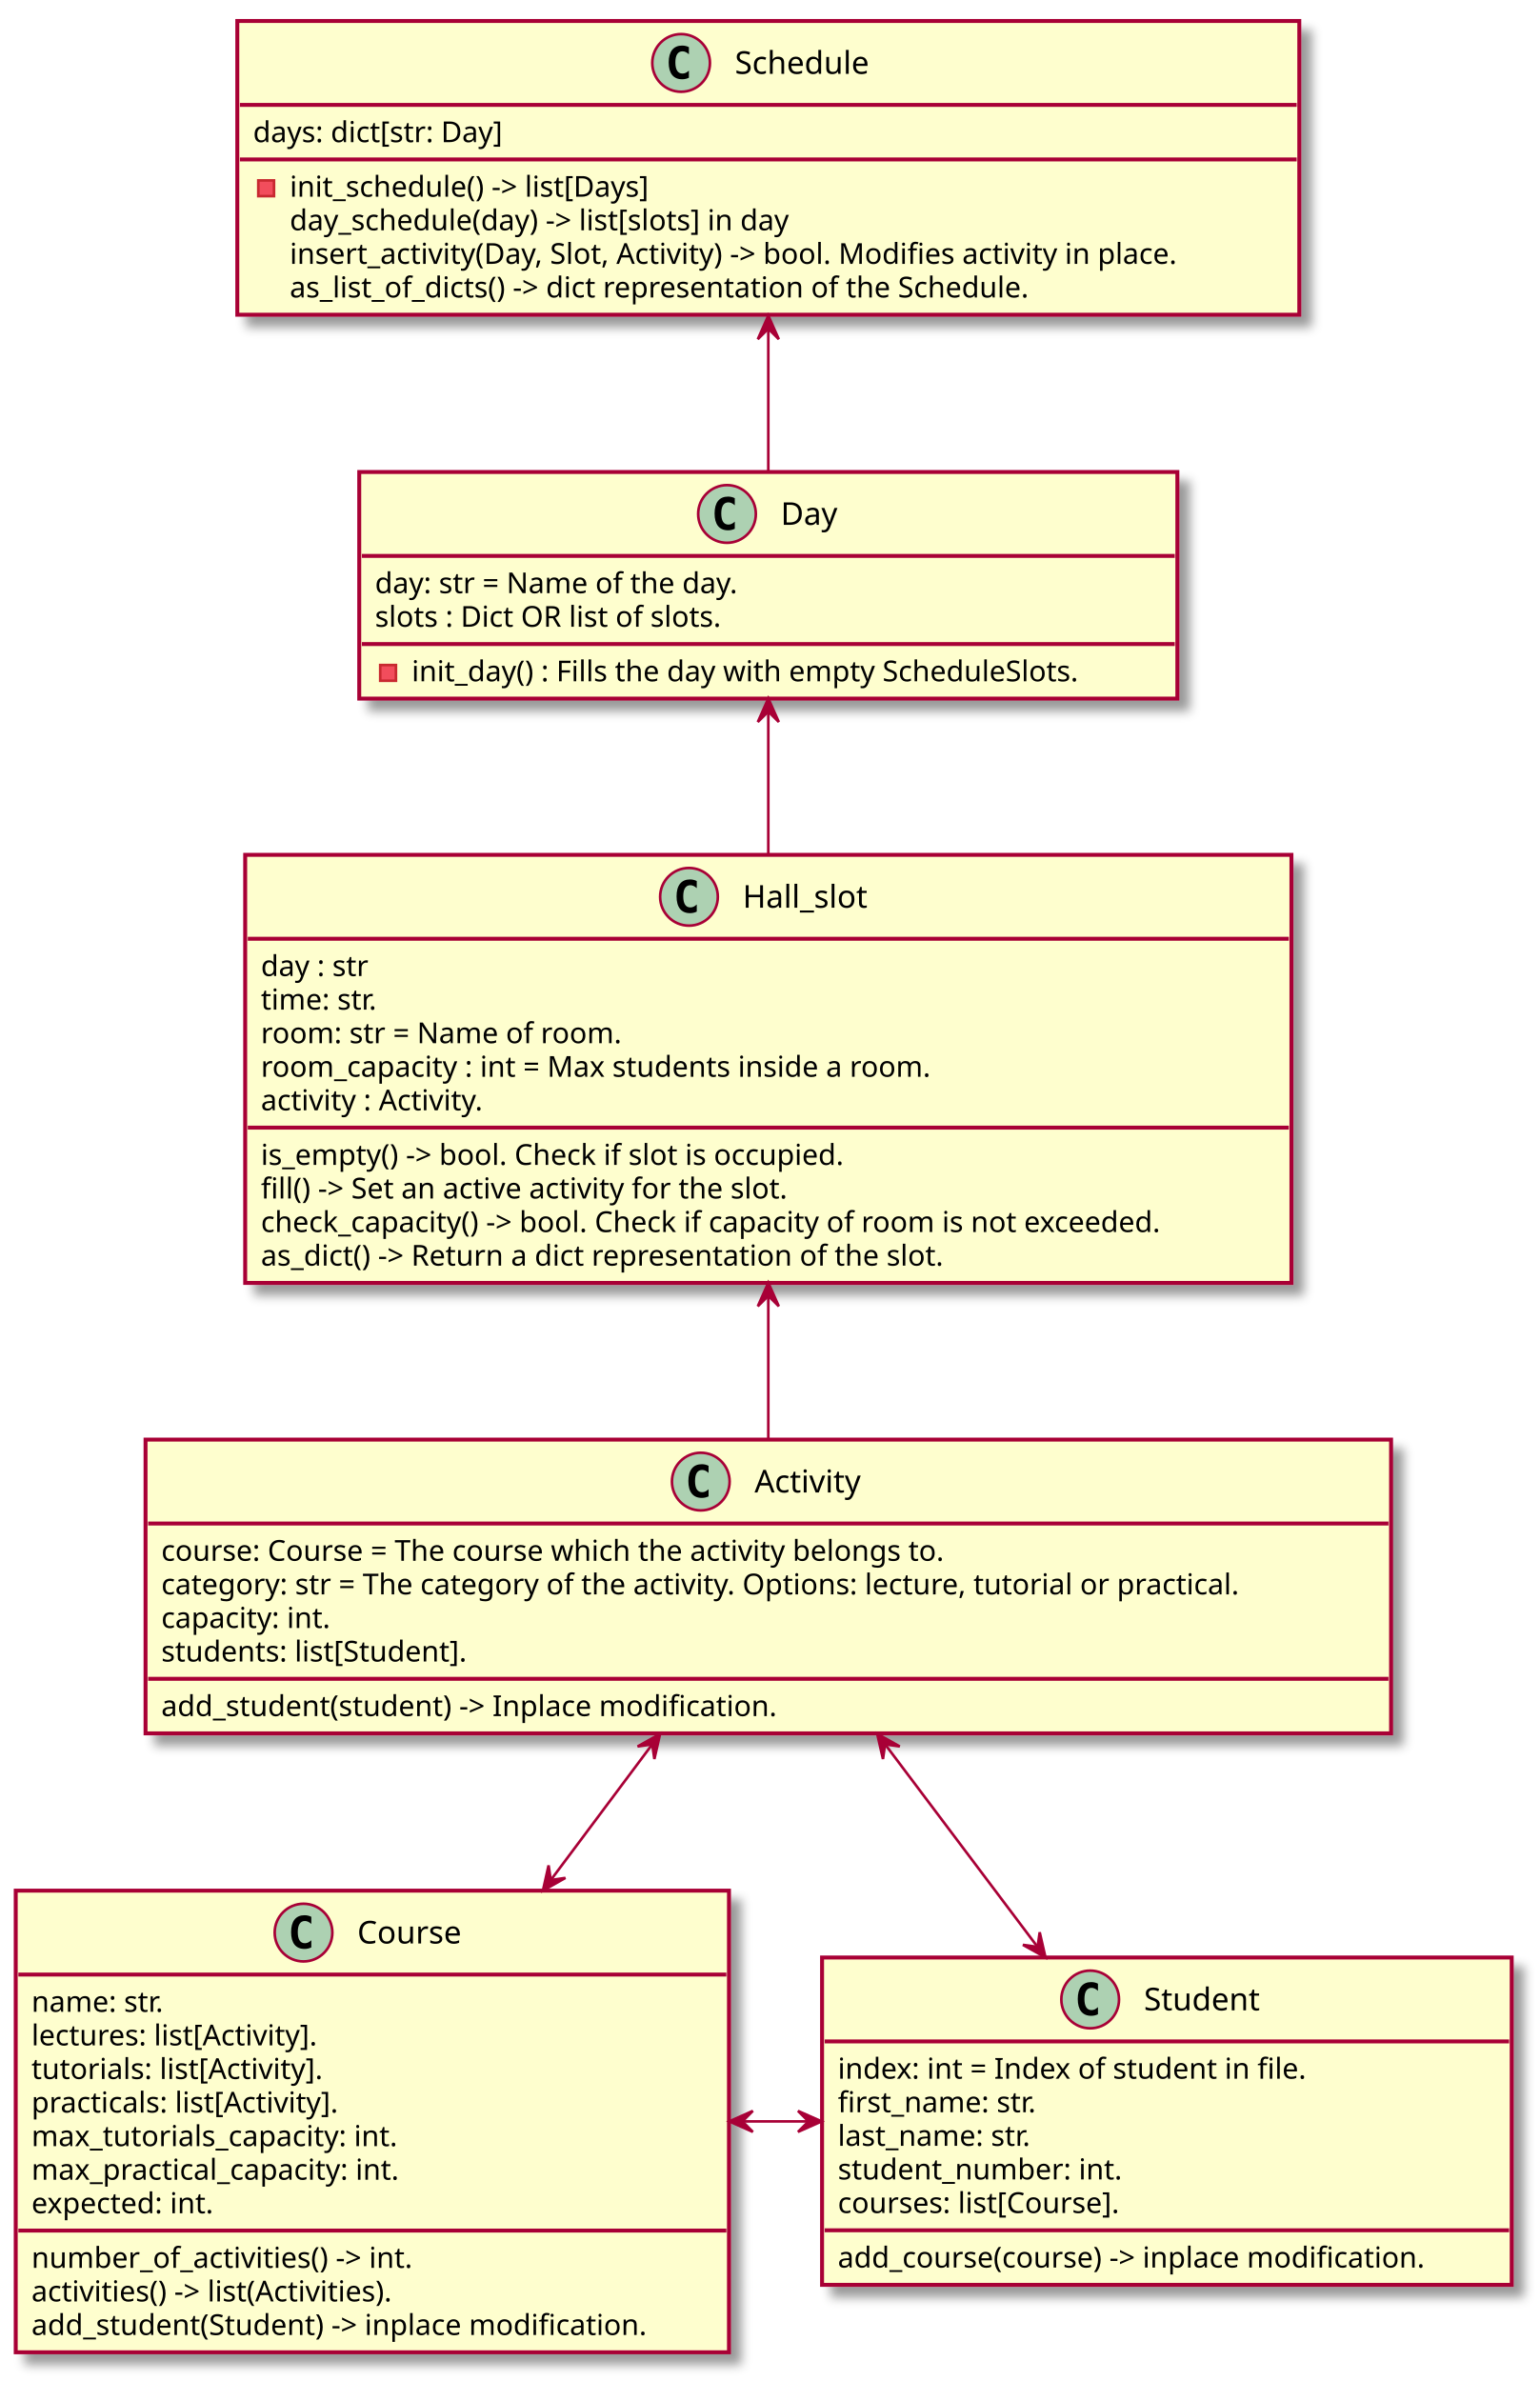
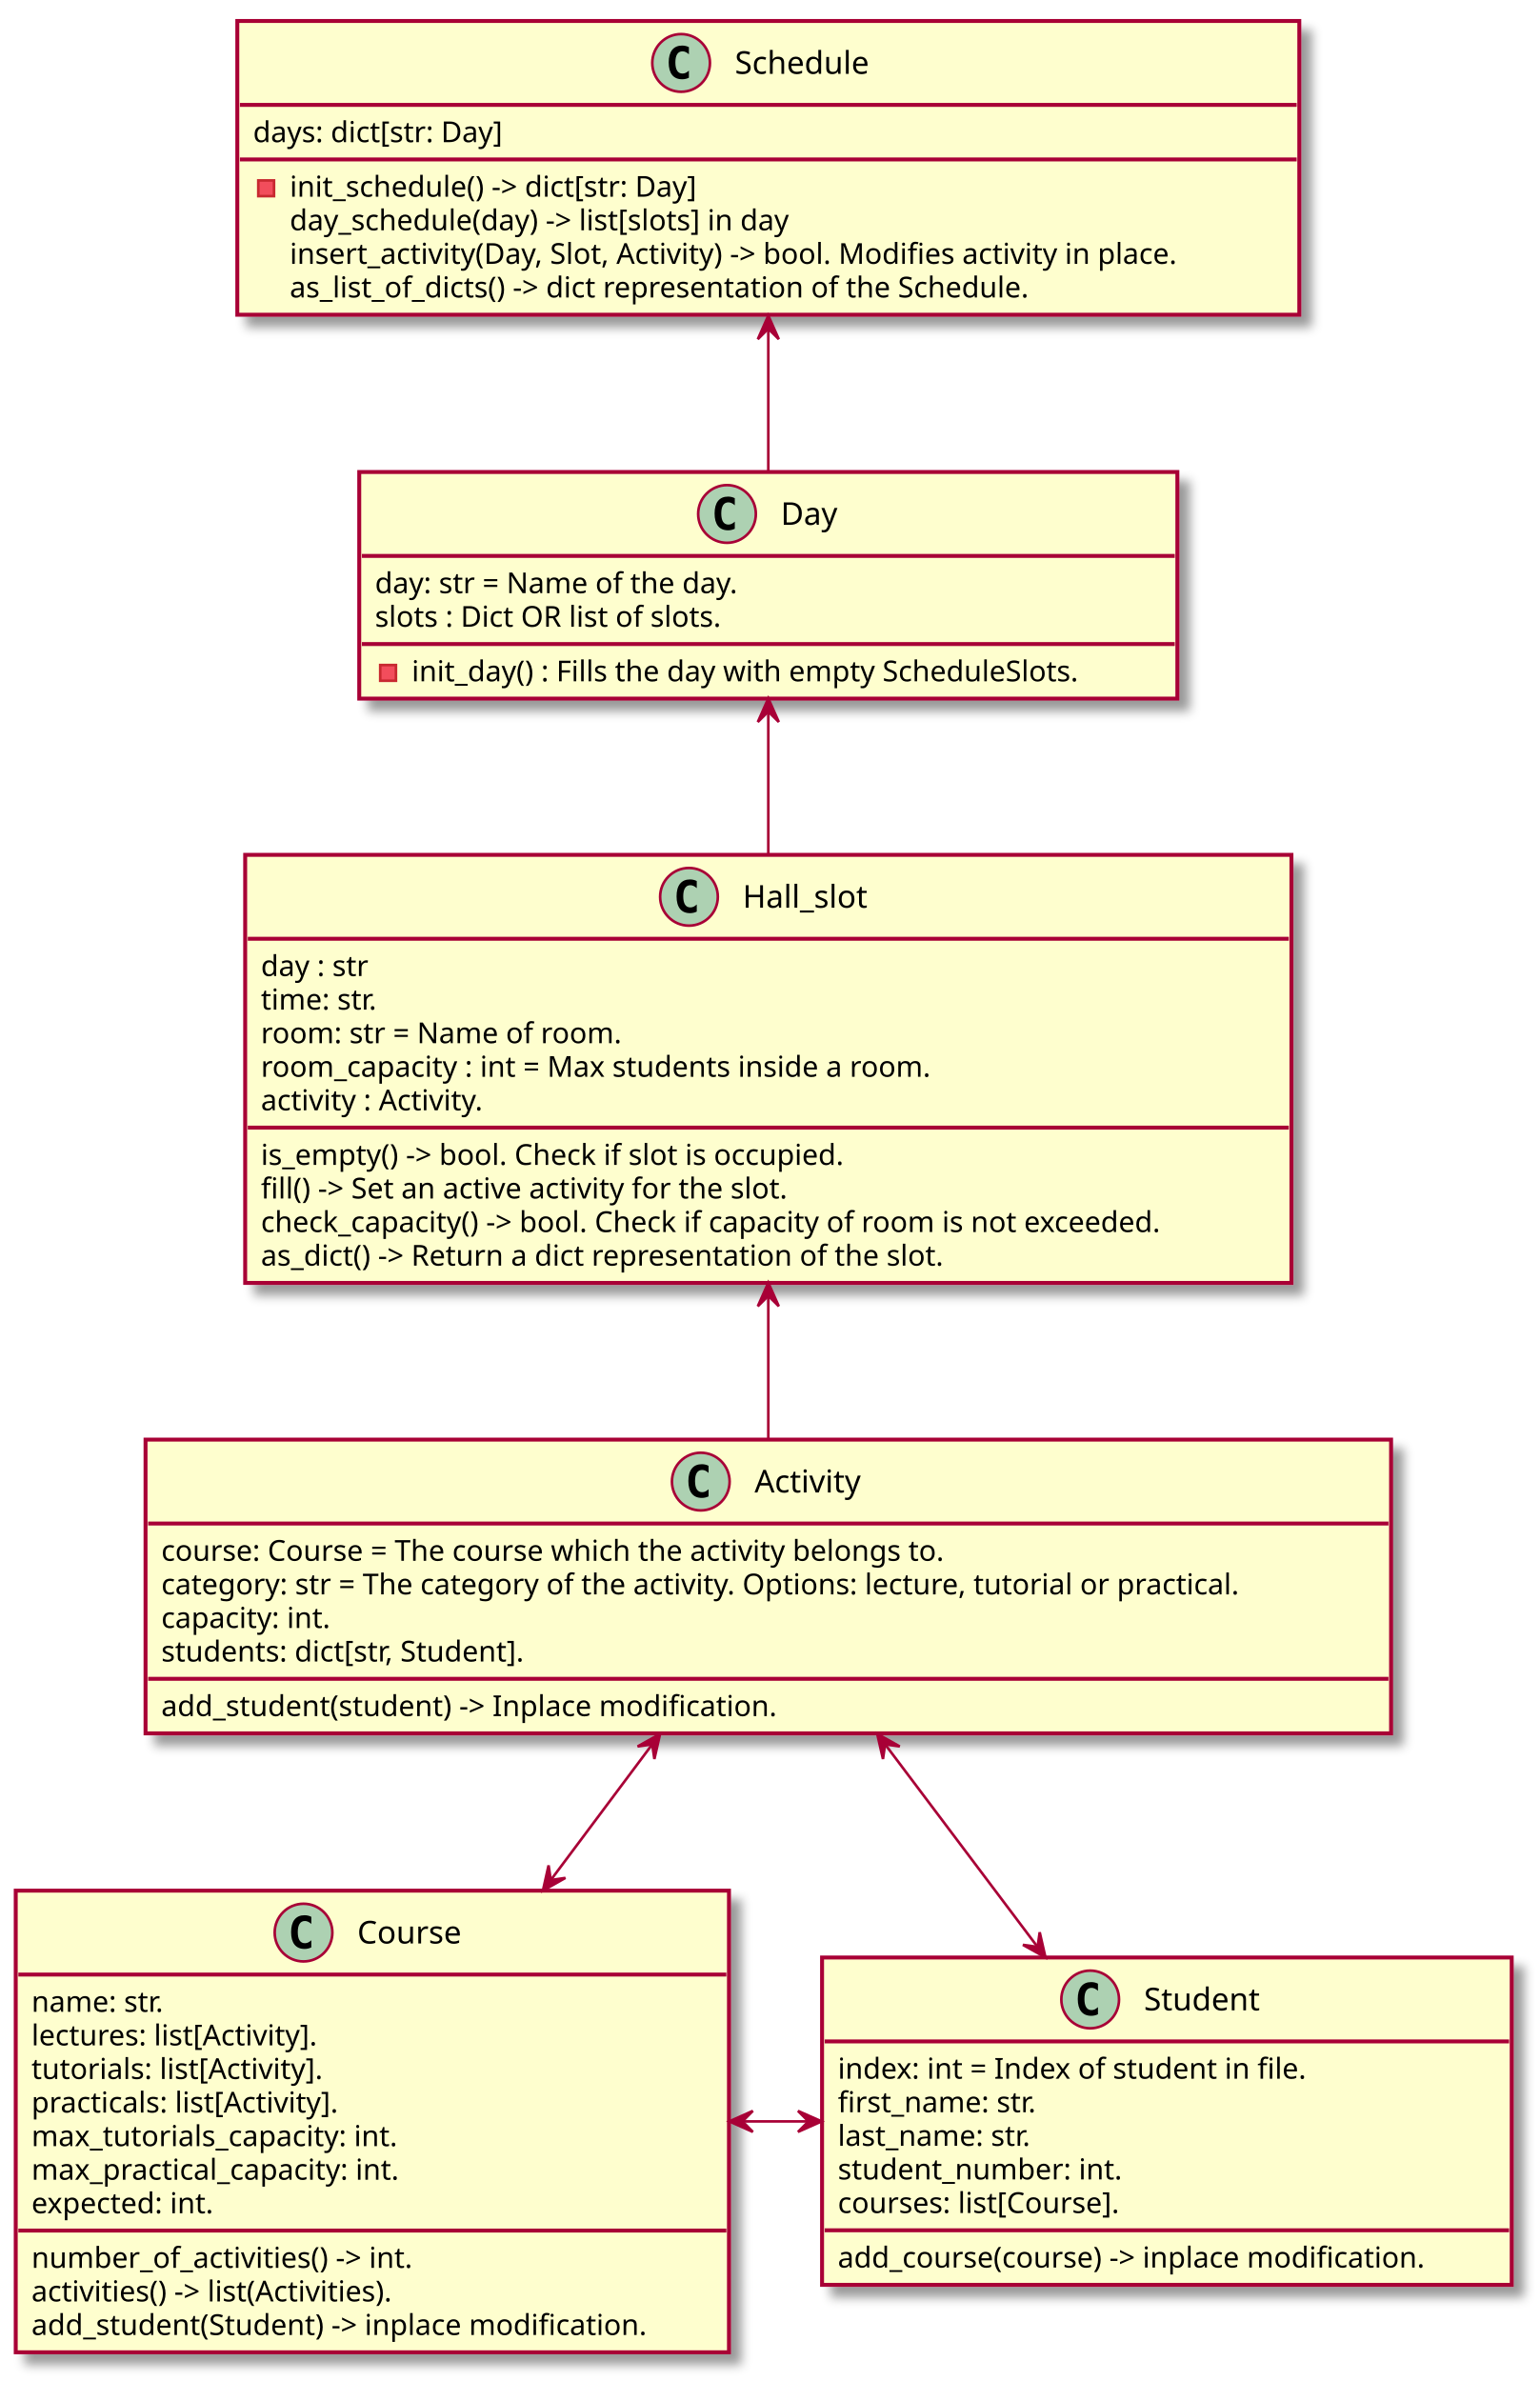
<svg xmlns="http://www.w3.org/2000/svg" contentScriptType="application/ecmascript" contentStyleType="text/css" height="908px" preserveAspectRatio="none" style="width:587px;height:908px;" version="1.1" viewBox="0 0 587 908" width="587px" zoomAndPan="magnify">
  <defs>
-     <filter height="300%" id="fdbonc7m2hps1" width="300%" x="-1" y="-1">
+     <filter height="300%" id="f3mcgvavyeu48" width="300%" x="-1" y="-1">
      <feGaussianBlur result="blurOut" stdDeviation="2.0" />
      <feColorMatrix in="blurOut" result="blurOut2" type="matrix" values="0 0 0 0 0 0 0 0 0 0 0 0 0 0 0 0 0 0 .4 0" />
      <feOffset dx="4.0" dy="4.0" in="blurOut2" result="blurOut3" />
      <feBlend in="SourceGraphic" in2="blurOut3" mode="normal" />
    </filter>
  </defs>
  <g>
-     <rect fill="#FEFECE" filter="url(#fdbonc7m2hps1)" height="112.023" id="Schedule" style="stroke: #A80036; stroke-width: 1.5;" width="405" x="90.5" y="8" />
+     <rect fill="#FEFECE" filter="url(#f3mcgvavyeu48)" height="112.023" id="Schedule" style="stroke: #A80036; stroke-width: 1.5;" width="405" x="90.5" y="8" />
    <ellipse cx="259.75" cy="24" fill="#ADD1B2" rx="11" ry="11" style="stroke: #A80036; stroke-width: 1.0;" />
    <path d="M262.719,29.641 Q262.141,29.938 261.5,30.078 Q260.859,30.234 260.156,30.234 Q257.656,30.234 256.328,28.594 Q255.016,26.938 255.016,23.812 Q255.016,20.688 256.328,19.031 Q257.656,17.375 260.156,17.375 Q260.859,17.375 261.5,17.531 Q262.156,17.688 262.719,17.984 L262.719,20.703 Q262.094,20.125 261.5,19.859 Q260.906,19.578 260.281,19.578 Q258.938,19.578 258.25,20.656 Q257.562,21.719 257.562,23.812 Q257.562,25.906 258.25,26.984 Q258.938,28.047 260.281,28.047 Q260.906,28.047 261.5,27.781 Q262.094,27.5 262.719,26.922 L262.719,29.641 Z " />
    <text fill="#000000" font-family="sans-serif" font-size="12" lengthAdjust="spacingAndGlyphs" textLength="58" x="280.25" y="28.154">Schedule</text>
    <line style="stroke: #A80036; stroke-width: 1.5;" x1="91.5" x2="494.5" y1="40" y2="40" />
    <text fill="#000000" font-family="sans-serif" font-size="11" lengthAdjust="spacingAndGlyphs" textLength="108" x="96.5" y="54.21">days: dict[str: Day]</text>
    <line style="stroke: #A80036; stroke-width: 1.5;" x1="91.5" x2="494.5" y1="60.805" y2="60.805" />
    <rect fill="#F24D5C" height="6" style="stroke: #C82930; stroke-width: 1.0;" width="6" x="98.5" y="68.805" />
-     <text fill="#000000" font-family="sans-serif" font-size="11" lengthAdjust="spacingAndGlyphs" textLength="156" x="110.5" y="75.015">init_schedule() -&gt; list[Days]</text>
+     <text fill="#000000" font-family="sans-serif" font-size="11" lengthAdjust="spacingAndGlyphs" textLength="176" x="110.5" y="75.015">init_schedule() -&gt; dict[str: Day]</text>
    <text fill="#000000" font-family="sans-serif" font-size="11" lengthAdjust="spacingAndGlyphs" textLength="217" x="110.5" y="87.82">day_schedule(day) -&gt; list[slots] in day</text>
    <text fill="#000000" font-family="sans-serif" font-size="11" lengthAdjust="spacingAndGlyphs" textLength="379" x="110.5" y="100.624">insert_activity(Day, Slot, Activity) -&gt; bool. Modifies activity in place.</text>
    <text fill="#000000" font-family="sans-serif" font-size="11" lengthAdjust="spacingAndGlyphs" textLength="321" x="110.5" y="113.429">as_list_of_dicts() -&gt; dict representation of the Schedule.</text>
-     <rect fill="#FEFECE" filter="url(#fdbonc7m2hps1)" height="86.414" id="Day" style="stroke: #A80036; stroke-width: 1.5;" width="312" x="137" y="180" />
+     <rect fill="#FEFECE" filter="url(#f3mcgvavyeu48)" height="86.414" id="Day" style="stroke: #A80036; stroke-width: 1.5;" width="312" x="137" y="180" />
    <ellipse cx="277.25" cy="196" fill="#ADD1B2" rx="11" ry="11" style="stroke: #A80036; stroke-width: 1.0;" />
    <path d="M280.219,201.641 Q279.641,201.938 279,202.078 Q278.359,202.234 277.656,202.234 Q275.156,202.234 273.828,200.594 Q272.516,198.938 272.516,195.812 Q272.516,192.688 273.828,191.031 Q275.156,189.375 277.656,189.375 Q278.359,189.375 279,189.531 Q279.656,189.688 280.219,189.984 L280.219,192.703 Q279.594,192.125 279,191.859 Q278.406,191.578 277.781,191.578 Q276.438,191.578 275.75,192.656 Q275.062,193.719 275.062,195.812 Q275.062,197.906 275.75,198.984 Q276.438,200.047 277.781,200.047 Q278.406,200.047 279,199.781 Q279.594,199.5 280.219,198.922 L280.219,201.641 Z " />
    <text fill="#000000" font-family="sans-serif" font-size="12" lengthAdjust="spacingAndGlyphs" textLength="23" x="297.75" y="200.154">Day</text>
    <line style="stroke: #A80036; stroke-width: 1.5;" x1="138" x2="448" y1="212" y2="212" />
    <text fill="#000000" font-family="sans-serif" font-size="11" lengthAdjust="spacingAndGlyphs" textLength="159" x="143" y="226.21">day: str = Name of the day.</text>
    <text fill="#000000" font-family="sans-serif" font-size="11" lengthAdjust="spacingAndGlyphs" textLength="153" x="143" y="239.015">slots : Dict OR list of slots.</text>
    <line style="stroke: #A80036; stroke-width: 1.5;" x1="138" x2="448" y1="245.609" y2="245.609" />
    <rect fill="#F24D5C" height="6" style="stroke: #C82930; stroke-width: 1.0;" width="6" x="145" y="253.609" />
    <text fill="#000000" font-family="sans-serif" font-size="11" lengthAdjust="spacingAndGlyphs" textLength="286" x="157" y="259.82">init_day() : Fills the day with empty ScheduleSlots.</text>
-     <rect fill="#FEFECE" filter="url(#fdbonc7m2hps1)" height="163.242" id="Hall_slot" style="stroke: #A80036; stroke-width: 1.5;" width="399" x="93.5" y="326" />
+     <rect fill="#FEFECE" filter="url(#f3mcgvavyeu48)" height="163.242" id="Hall_slot" style="stroke: #A80036; stroke-width: 1.5;" width="399" x="93.5" y="326" />
    <ellipse cx="262.75" cy="342" fill="#ADD1B2" rx="11" ry="11" style="stroke: #A80036; stroke-width: 1.0;" />
    <path d="M265.719,347.641 Q265.141,347.938 264.5,348.078 Q263.859,348.234 263.156,348.234 Q260.656,348.234 259.328,346.594 Q258.016,344.938 258.016,341.812 Q258.016,338.688 259.328,337.031 Q260.656,335.375 263.156,335.375 Q263.859,335.375 264.5,335.531 Q265.156,335.688 265.719,335.984 L265.719,338.703 Q265.094,338.125 264.5,337.859 Q263.906,337.578 263.281,337.578 Q261.938,337.578 261.25,338.656 Q260.562,339.719 260.562,341.812 Q260.562,343.906 261.25,344.984 Q261.938,346.047 263.281,346.047 Q263.906,346.047 264.5,345.781 Q265.094,345.5 265.719,344.922 L265.719,347.641 Z " />
    <text fill="#000000" font-family="sans-serif" font-size="12" lengthAdjust="spacingAndGlyphs" textLength="52" x="283.25" y="346.154">Hall_slot</text>
    <line style="stroke: #A80036; stroke-width: 1.5;" x1="94.5" x2="491.5" y1="358" y2="358" />
    <text fill="#000000" font-family="sans-serif" font-size="11" lengthAdjust="spacingAndGlyphs" textLength="48" x="99.5" y="372.21">day : str</text>
    <text fill="#000000" font-family="sans-serif" font-size="11" lengthAdjust="spacingAndGlyphs" textLength="53" x="99.5" y="385.015">time: str.</text>
    <text fill="#000000" font-family="sans-serif" font-size="11" lengthAdjust="spacingAndGlyphs" textLength="157" x="99.5" y="397.82">room: str = Name of room.</text>
    <text fill="#000000" font-family="sans-serif" font-size="11" lengthAdjust="spacingAndGlyphs" textLength="288" x="99.5" y="410.625">room_capacity : int = Max students inside a room.</text>
    <text fill="#000000" font-family="sans-serif" font-size="11" lengthAdjust="spacingAndGlyphs" textLength="94" x="99.5" y="423.429">activity : Activity.</text>
    <line style="stroke: #A80036; stroke-width: 1.5;" x1="94.5" x2="491.5" y1="430.023" y2="430.023" />
    <text fill="#000000" font-family="sans-serif" font-size="11" lengthAdjust="spacingAndGlyphs" textLength="254" x="99.5" y="444.234">is_empty() -&gt; bool. Check if slot is occupied.</text>
    <text fill="#000000" font-family="sans-serif" font-size="11" lengthAdjust="spacingAndGlyphs" textLength="230" x="99.5" y="457.039">fill() -&gt; Set an active activity for the slot.</text>
    <text fill="#000000" font-family="sans-serif" font-size="11" lengthAdjust="spacingAndGlyphs" textLength="387" x="99.5" y="469.843">check_capacity() -&gt; bool. Check if capacity of room is not exceeded.</text>
    <text fill="#000000" font-family="sans-serif" font-size="11" lengthAdjust="spacingAndGlyphs" textLength="295" x="99.5" y="482.648">as_dict() -&gt; Return a dict representation of the slot.</text>
-     <rect fill="#FEFECE" filter="url(#fdbonc7m2hps1)" height="112.023" id="Activity" style="stroke: #A80036; stroke-width: 1.5;" width="475" x="55.5" y="549" />
+     <rect fill="#FEFECE" filter="url(#f3mcgvavyeu48)" height="112.023" id="Activity" style="stroke: #A80036; stroke-width: 1.5;" width="475" x="55.5" y="549" />
    <ellipse cx="267.25" cy="565" fill="#ADD1B2" rx="11" ry="11" style="stroke: #A80036; stroke-width: 1.0;" />
    <path d="M270.219,570.641 Q269.641,570.938 269,571.078 Q268.359,571.234 267.656,571.234 Q265.156,571.234 263.828,569.594 Q262.516,567.938 262.516,564.812 Q262.516,561.688 263.828,560.031 Q265.156,558.375 267.656,558.375 Q268.359,558.375 269,558.531 Q269.656,558.688 270.219,558.984 L270.219,561.703 Q269.594,561.125 269,560.859 Q268.406,560.578 267.781,560.578 Q266.438,560.578 265.75,561.656 Q265.062,562.719 265.062,564.812 Q265.062,566.906 265.75,567.984 Q266.438,569.047 267.781,569.047 Q268.406,569.047 269,568.781 Q269.594,568.5 270.219,567.922 L270.219,570.641 Z " />
    <text fill="#000000" font-family="sans-serif" font-size="12" lengthAdjust="spacingAndGlyphs" textLength="43" x="287.75" y="569.154">Activity</text>
    <line style="stroke: #A80036; stroke-width: 1.5;" x1="56.5" x2="529.5" y1="581" y2="581" />
    <text fill="#000000" font-family="sans-serif" font-size="11" lengthAdjust="spacingAndGlyphs" textLength="338" x="61.5" y="595.21">course: Course = The course which the activity belongs to.</text>
    <text fill="#000000" font-family="sans-serif" font-size="11" lengthAdjust="spacingAndGlyphs" textLength="463" x="61.5" y="608.015">category: str = The category of the activity. Options: lecture, tutorial or practical.</text>
    <text fill="#000000" font-family="sans-serif" font-size="11" lengthAdjust="spacingAndGlyphs" textLength="72" x="61.5" y="620.82">capacity: int.</text>
-     <text fill="#000000" font-family="sans-serif" font-size="11" lengthAdjust="spacingAndGlyphs" textLength="131" x="61.5" y="633.625">students: list[Student].</text>
+     <text fill="#000000" font-family="sans-serif" font-size="11" lengthAdjust="spacingAndGlyphs" textLength="158" x="61.5" y="633.625">students: dict[str, Student].</text>
    <line style="stroke: #A80036; stroke-width: 1.5;" x1="56.5" x2="529.5" y1="640.219" y2="640.219" />
    <text fill="#000000" font-family="sans-serif" font-size="11" lengthAdjust="spacingAndGlyphs" textLength="259" x="61.5" y="654.429">add_student(student) -&gt; Inplace modification.</text>
-     <rect fill="#FEFECE" filter="url(#fdbonc7m2hps1)" height="176.047" id="Course" style="stroke: #A80036; stroke-width: 1.5;" width="272" x="6" y="721" />
+     <rect fill="#FEFECE" filter="url(#f3mcgvavyeu48)" height="176.047" id="Course" style="stroke: #A80036; stroke-width: 1.5;" width="272" x="6" y="721" />
    <ellipse cx="115.75" cy="737" fill="#ADD1B2" rx="11" ry="11" style="stroke: #A80036; stroke-width: 1.0;" />
    <path d="M118.719,742.641 Q118.141,742.938 117.5,743.078 Q116.859,743.234 116.156,743.234 Q113.656,743.234 112.328,741.594 Q111.016,739.938 111.016,736.812 Q111.016,733.688 112.328,732.031 Q113.656,730.375 116.156,730.375 Q116.859,730.375 117.5,730.531 Q118.156,730.688 118.719,730.984 L118.719,733.703 Q118.094,733.125 117.5,732.859 Q116.906,732.578 116.281,732.578 Q114.938,732.578 114.25,733.656 Q113.562,734.719 113.562,736.812 Q113.562,738.906 114.25,739.984 Q114.938,741.047 116.281,741.047 Q116.906,741.047 117.5,740.781 Q118.094,740.5 118.719,739.922 L118.719,742.641 Z " />
    <text fill="#000000" font-family="sans-serif" font-size="12" lengthAdjust="spacingAndGlyphs" textLength="44" x="136.25" y="741.154">Course</text>
    <line style="stroke: #A80036; stroke-width: 1.5;" x1="7" x2="277" y1="753" y2="753" />
    <text fill="#000000" font-family="sans-serif" font-size="11" lengthAdjust="spacingAndGlyphs" textLength="60" x="12" y="767.21">name: str.</text>
    <text fill="#000000" font-family="sans-serif" font-size="11" lengthAdjust="spacingAndGlyphs" textLength="122" x="12" y="780.015">lectures: list[Activity].</text>
    <text fill="#000000" font-family="sans-serif" font-size="11" lengthAdjust="spacingAndGlyphs" textLength="123" x="12" y="792.82">tutorials: list[Activity].</text>
    <text fill="#000000" font-family="sans-serif" font-size="11" lengthAdjust="spacingAndGlyphs" textLength="131" x="12" y="805.625">practicals: list[Activity].</text>
    <text fill="#000000" font-family="sans-serif" font-size="11" lengthAdjust="spacingAndGlyphs" textLength="155" x="12" y="818.429">max_tutorials_capacity: int.</text>
    <text fill="#000000" font-family="sans-serif" font-size="11" lengthAdjust="spacingAndGlyphs" textLength="156" x="12" y="831.234">max_practical_capacity: int.</text>
    <text fill="#000000" font-family="sans-serif" font-size="11" lengthAdjust="spacingAndGlyphs" textLength="77" x="12" y="844.039">expected: int.</text>
    <line style="stroke: #A80036; stroke-width: 1.5;" x1="7" x2="277" y1="850.633" y2="850.633" />
    <text fill="#000000" font-family="sans-serif" font-size="11" lengthAdjust="spacingAndGlyphs" textLength="164" x="12" y="864.843">number_of_activities() -&gt; int.</text>
    <text fill="#000000" font-family="sans-serif" font-size="11" lengthAdjust="spacingAndGlyphs" textLength="158" x="12" y="877.648">activities() -&gt; list(Activities).</text>
    <text fill="#000000" font-family="sans-serif" font-size="11" lengthAdjust="spacingAndGlyphs" textLength="260" x="12" y="890.453">add_student(Student) -&gt; inplace modification.</text>
-     <rect fill="#FEFECE" filter="url(#fdbonc7m2hps1)" height="124.828" id="Student" style="stroke: #A80036; stroke-width: 1.5;" width="263" x="313.5" y="746.5" />
+     <rect fill="#FEFECE" filter="url(#f3mcgvavyeu48)" height="124.828" id="Student" style="stroke: #A80036; stroke-width: 1.5;" width="263" x="313.5" y="746.5" />
    <ellipse cx="415.75" cy="762.5" fill="#ADD1B2" rx="11" ry="11" style="stroke: #A80036; stroke-width: 1.0;" />
    <path d="M418.719,768.141 Q418.141,768.438 417.5,768.578 Q416.859,768.734 416.156,768.734 Q413.656,768.734 412.328,767.094 Q411.016,765.438 411.016,762.312 Q411.016,759.188 412.328,757.531 Q413.656,755.875 416.156,755.875 Q416.859,755.875 417.5,756.031 Q418.156,756.188 418.719,756.484 L418.719,759.203 Q418.094,758.625 417.5,758.359 Q416.906,758.078 416.281,758.078 Q414.938,758.078 414.25,759.156 Q413.562,760.219 413.562,762.312 Q413.562,764.406 414.25,765.484 Q414.938,766.547 416.281,766.547 Q416.906,766.547 417.5,766.281 Q418.094,766 418.719,765.422 L418.719,768.141 Z " />
    <text fill="#000000" font-family="sans-serif" font-size="12" lengthAdjust="spacingAndGlyphs" textLength="50" x="436.25" y="766.654">Student</text>
    <line style="stroke: #A80036; stroke-width: 1.5;" x1="314.5" x2="575.5" y1="778.5" y2="778.5" />
    <text fill="#000000" font-family="sans-serif" font-size="11" lengthAdjust="spacingAndGlyphs" textLength="200" x="319.5" y="792.71">index: int = Index of student in file.</text>
    <text fill="#000000" font-family="sans-serif" font-size="11" lengthAdjust="spacingAndGlyphs" textLength="89" x="319.5" y="805.515">first_name: str.</text>
    <text fill="#000000" font-family="sans-serif" font-size="11" lengthAdjust="spacingAndGlyphs" textLength="87" x="319.5" y="818.32">last_name: str.</text>
    <text fill="#000000" font-family="sans-serif" font-size="11" lengthAdjust="spacingAndGlyphs" textLength="119" x="319.5" y="831.125">student_number: int.</text>
    <text fill="#000000" font-family="sans-serif" font-size="11" lengthAdjust="spacingAndGlyphs" textLength="124" x="319.5" y="843.929">courses: list[Course].</text>
    <line style="stroke: #A80036; stroke-width: 1.5;" x1="314.5" x2="575.5" y1="850.523" y2="850.523" />
    <text fill="#000000" font-family="sans-serif" font-size="11" lengthAdjust="spacingAndGlyphs" textLength="251" x="319.5" y="864.734">add_course(course) -&gt; inplace modification.</text>
    <path d="M293,125.45 C293,143.66 293,163.24 293,179.97 " fill="none" id="Schedule&lt;-Day" style="stroke: #A80036; stroke-width: 1.0;" />
    <polygon fill="#A80036" points="293,120.35,289,129.35,293,125.35,297,129.35,293,120.35" style="stroke: #A80036; stroke-width: 1.0;" />
    <path d="M293,271.39 C293,287.98 293,307.11 293,325.66 " fill="none" id="Day&lt;-Hall_slot" style="stroke: #A80036; stroke-width: 1.0;" />
    <polygon fill="#A80036" points="293,266.33,289,275.33,293,271.33,297,275.33,293,266.33" style="stroke: #A80036; stroke-width: 1.0;" />
    <path d="M293,494.35 C293,512.84 293,531.91 293,548.86 " fill="none" id="Hall_slot&lt;-Activity" style="stroke: #A80036; stroke-width: 1.0;" />
    <polygon fill="#A80036" points="293,489.15,289,498.15,293,494.15,297,498.15,293,489.15" style="stroke: #A80036; stroke-width: 1.0;" />
    <path d="M248.47,665.57 C236.5,681.58 223.28,699.27 210.33,716.59 " fill="none" id="Activity-Course" style="stroke: #A80036; stroke-width: 1.0;" />
    <polygon fill="#A80036" points="207.05,720.98,215.631,716.146,210.034,716.968,209.212,711.371,207.05,720.98" style="stroke: #A80036; stroke-width: 1.0;" />
    <polygon fill="#A80036" points="251.74,661.2,243.148,666.015,248.747,665.205,249.556,670.804,251.74,661.2" style="stroke: #A80036; stroke-width: 1.0;" />
    <path d="M337.59,665.26 C355.76,689.41 376.84,717.42 395.49,742.2 " fill="none" id="Activity-Student" style="stroke: #A80036; stroke-width: 1.0;" />
    <polygon fill="#A80036" points="398.7,746.47,396.5,736.87,395.7,742.47,390.1,741.67,398.7,746.47" style="stroke: #A80036; stroke-width: 1.0;" />
    <polygon fill="#A80036" points="334.53,661.2,336.73,670.8,337.53,665.2,343.13,666,334.53,661.2" style="stroke: #A80036; stroke-width: 1.0;" />
    <path d="M283.34,809 C291.61,809 299.89,809 308.16,809 " fill="none" id="Course-Student" style="stroke: #A80036; stroke-width: 1.0;" />
    <polygon fill="#A80036" points="313.32,809,304.32,805,308.32,809,304.32,813,313.32,809" style="stroke: #A80036; stroke-width: 1.0;" />
    <polygon fill="#A80036" points="278.11,809,287.11,813,283.11,809,287.11,805,278.11,809" style="stroke: #A80036; stroke-width: 1.0;" />
  </g>
</svg>
